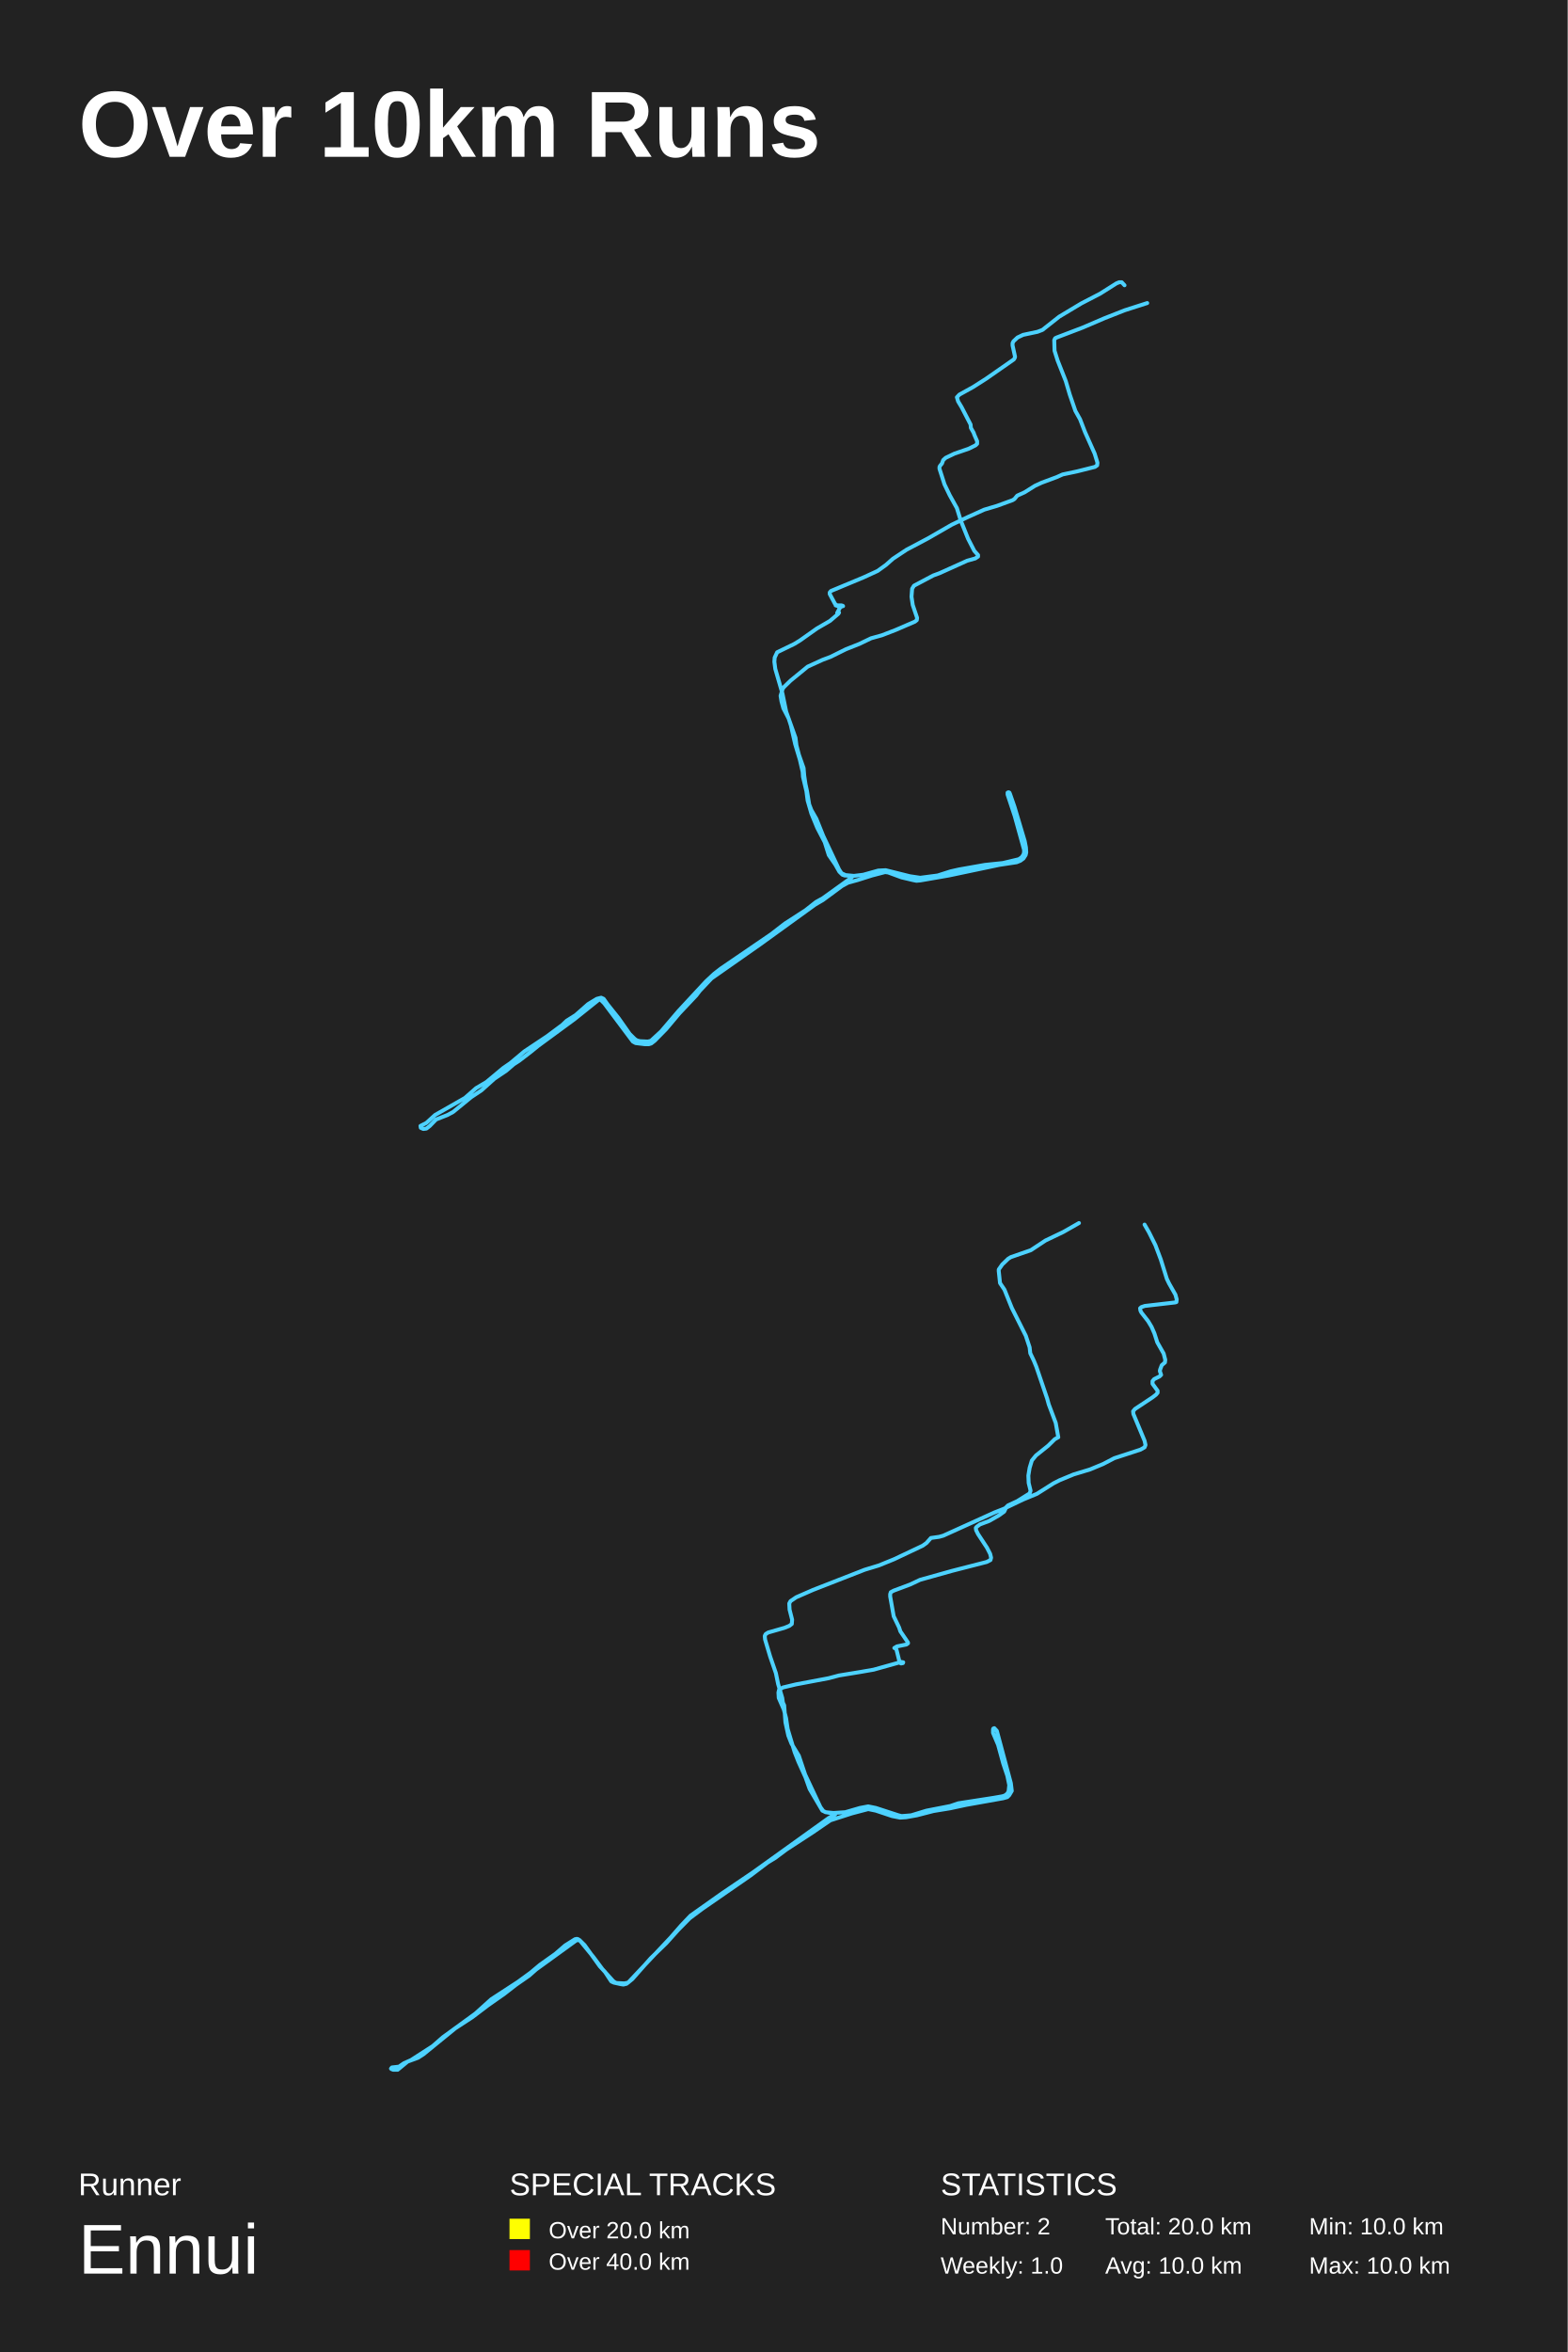
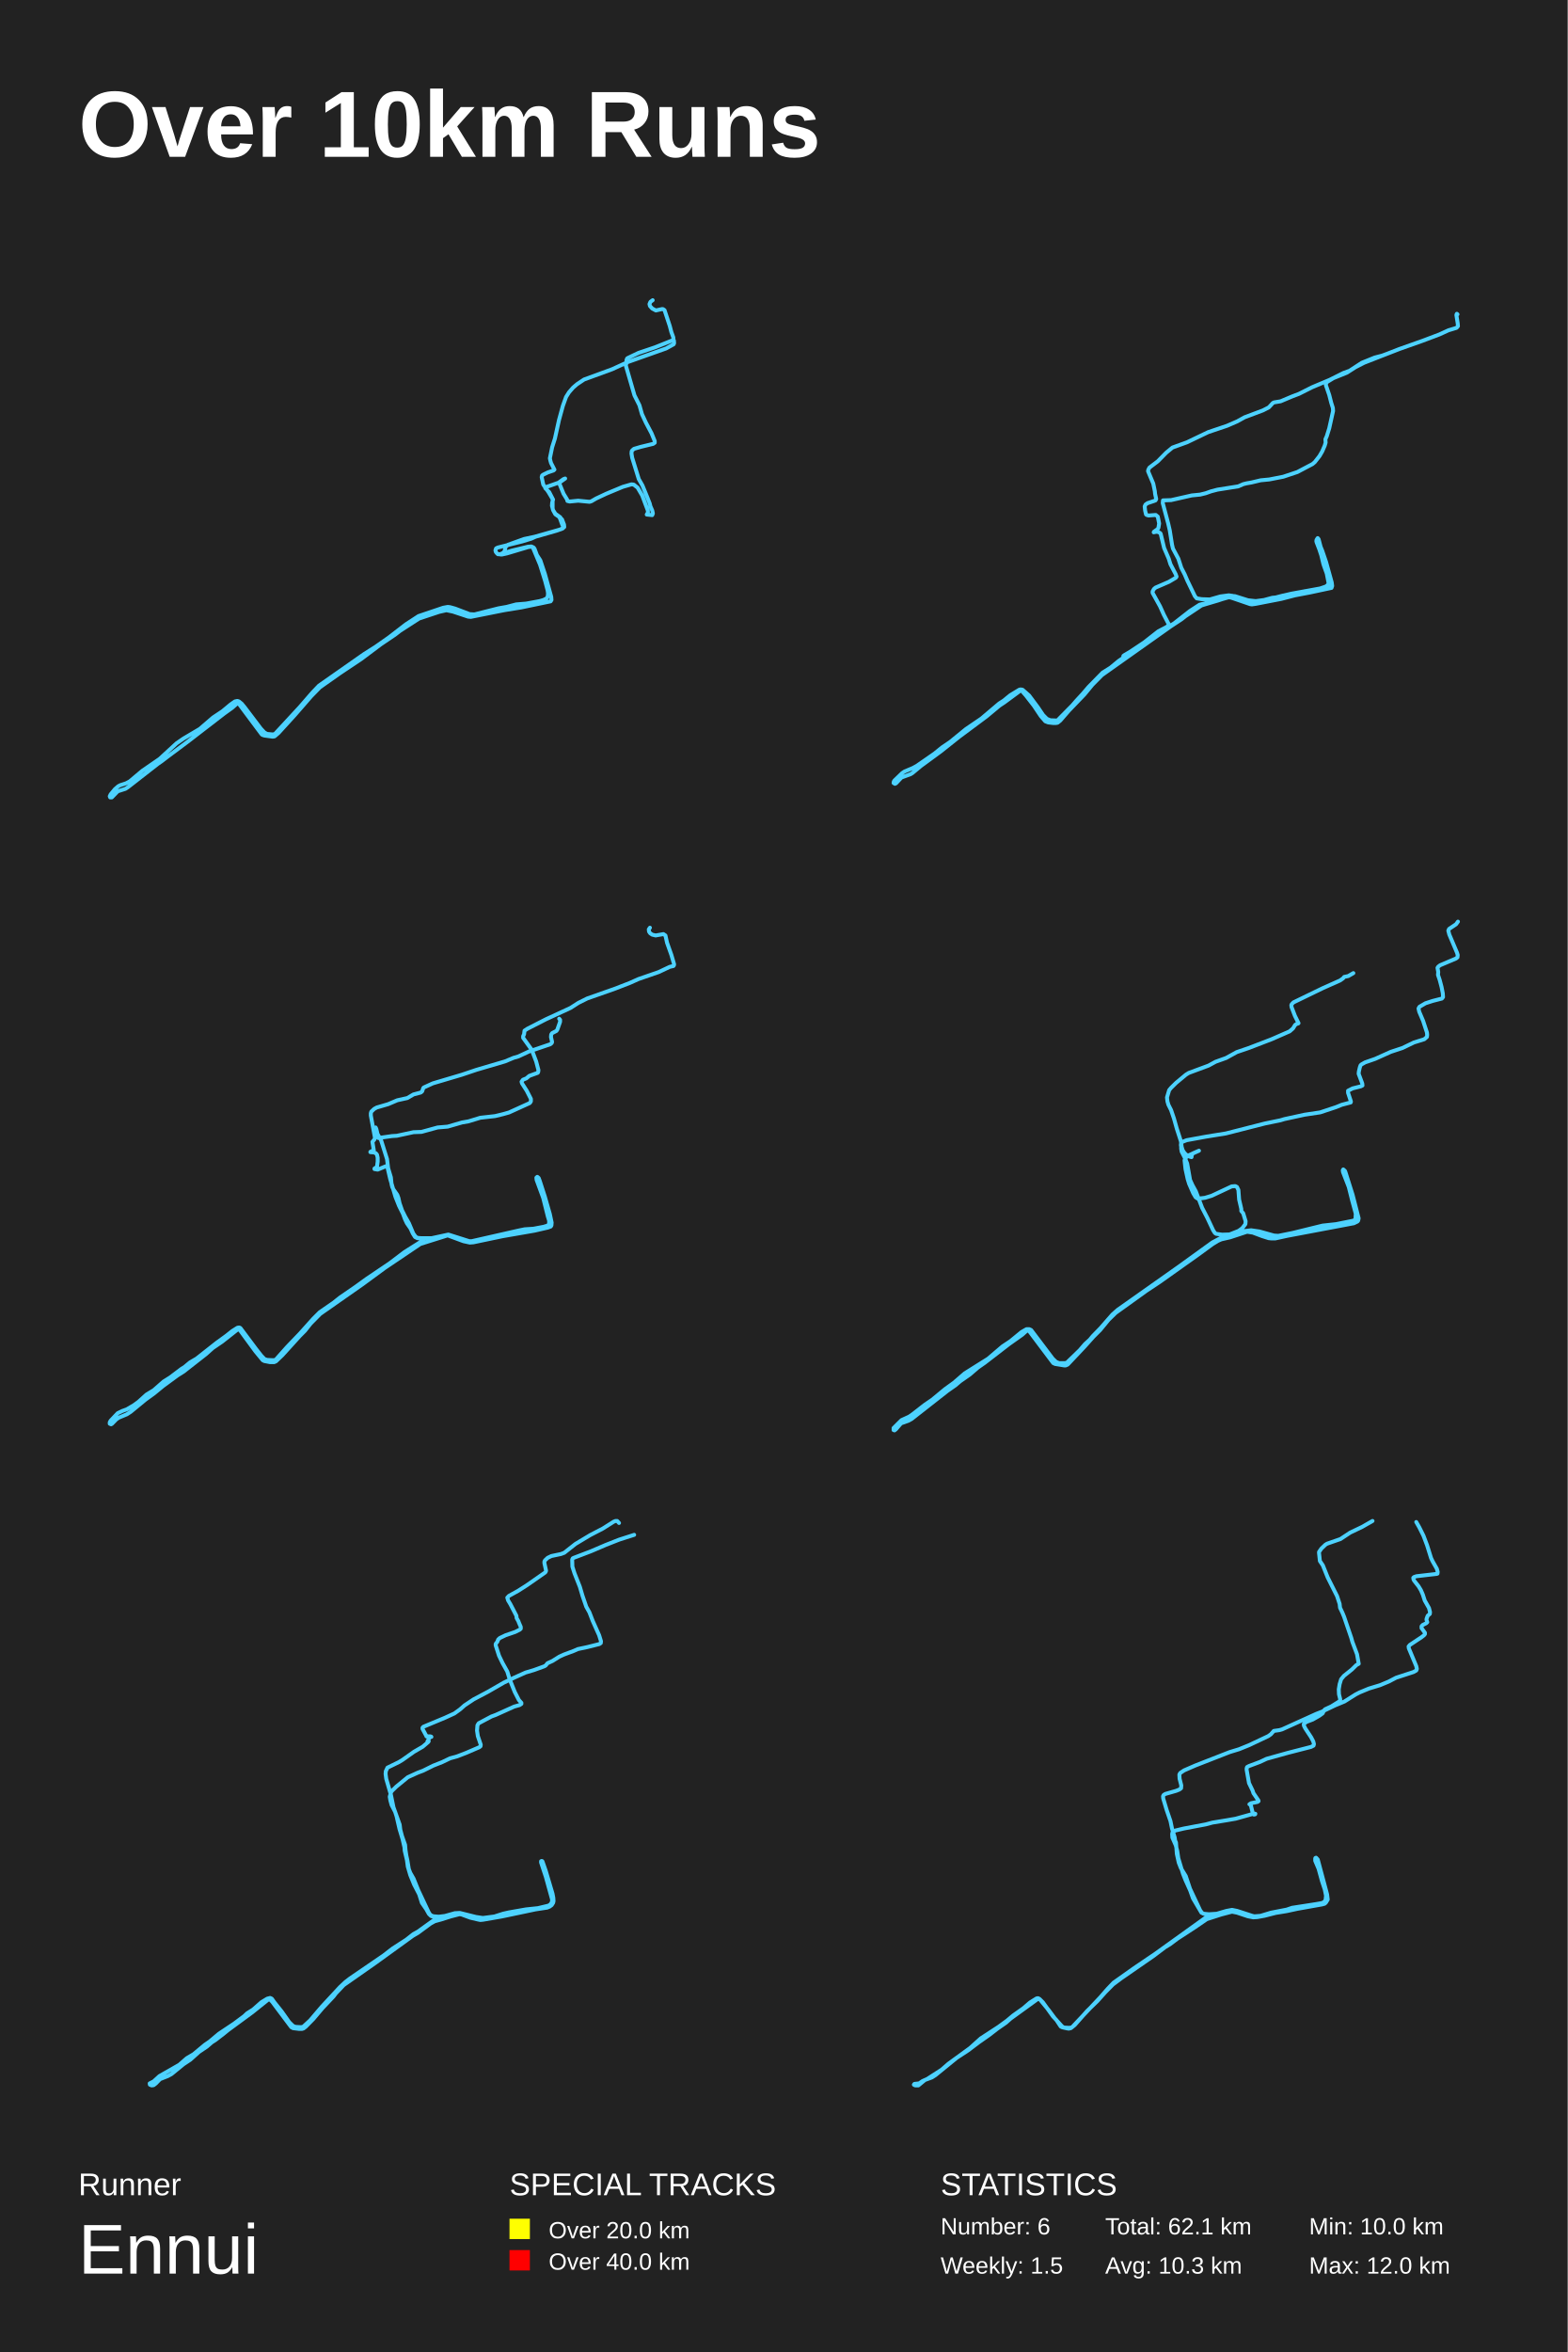
<svg xmlns="http://www.w3.org/2000/svg" baseProfile="full" height="300mm" version="1.1" viewBox="0,0,200,300" width="200mm">
  <defs />
  <rect fill="#222222" height="300" width="200" x="0" y="0" />
  <text fill="#FFFFFF" style="font-size:12px; font-family:Arial; font-weight:bold;" x="10" y="20">Over 10km Runs</text>
  <text fill="#FFFFFF" style="font-size:4px; font-family:Arial" x="10" y="280">Runner</text>
  <text fill="#FFFFFF" style="font-size:9px; font-family:Arial" x="10" y="290">Ennui</text>
  <text fill="#FFFFFF" style="font-size:4px; font-family:Arial" x="65" y="280">SPECIAL TRACKS</text>
  <rect fill="yellow" height="2.6" width="2.6" x="65" y="283" />
  <text fill="#FFFFFF" style="font-size:3px; font-family:Arial" x="70" y="285.5">Over 20.0 km</text>
  <rect fill="red" height="2.6" width="2.6" x="65" y="287" />
  <text fill="#FFFFFF" style="font-size:3px; font-family:Arial" x="70" y="289.5">Over 40.0 km</text>
  <text fill="#FFFFFF" style="font-size:4px; font-family:Arial" x="120" y="280">STATISTICS</text>
-   <text fill="#FFFFFF" style="font-size:3px; font-family:Arial" x="120" y="285">Number: 2</text>
-   <text fill="#FFFFFF" style="font-size:3px; font-family:Arial" x="120" y="290">Weekly: 1.0</text>
-   <text fill="#FFFFFF" style="font-size:3px; font-family:Arial" x="141" y="285">Total: 20.0 km</text>
-   <text fill="#FFFFFF" style="font-size:3px; font-family:Arial" x="141" y="290">Avg: 10.0 km</text>
+   <text fill="#FFFFFF" style="font-size:3px; font-family:Arial" x="120" y="285">Number: 6</text>
+   <text fill="#FFFFFF" style="font-size:3px; font-family:Arial" x="120" y="290">Weekly: 1.5</text>
+   <text fill="#FFFFFF" style="font-size:3px; font-family:Arial" x="141" y="285">Total: 62.1 km</text>
+   <text fill="#FFFFFF" style="font-size:3px; font-family:Arial" x="141" y="290">Avg: 10.3 km</text>
  <text fill="#FFFFFF" style="font-size:3px; font-family:Arial" x="167" y="285">Min: 10.0 km</text>
-   <text fill="#FFFFFF" style="font-size:3px; font-family:Arial" x="167" y="290">Max: 10.0 km</text>
-   <polyline fill="none" points="146.358,38.655 143.501,39.572 140.922,40.585 138.106,41.792 134.813,43.046 134.615,43.143 134.495,43.384 134.535,44.736 134.932,45.991 135.963,48.597 136.479,50.334 137.193,52.409 137.788,53.471 138.423,55.112 139.653,57.863 140.01,59.021 139.97,59.359 139.693,59.552 137.392,60.131 135.567,60.517 134.813,60.855 132.869,61.579 132.036,61.965 130.727,62.786 129.774,63.22 129.417,63.654 129.179,63.799 127.196,64.523 125.569,65.006 123.427,65.971 121.403,66.936 118.388,68.673 115.651,70.121 113.905,71.279 113.033,72.052 111.961,72.824 110.176,73.644 106.01,75.381 105.852,75.574 105.852,75.767 106.526,77.022 106.963,77.36 107.558,77.312 107.042,77.36 106.606,77.215 107.359,77.215 107.002,77.36 106.883,77.312 107.518,77.264 107.161,77.505 106.804,78.18 107.042,78.132 106.963,78.277 105.891,79.194 104.225,80.159 102.043,81.703 101.329,82.138 99.147,83.199 98.83,83.875 98.79,84.406 98.909,85.323 99.821,88.459 100.298,90.776 101.488,94.106 101.607,95.071 101.924,96.277 102.519,97.966 102.599,98.931 102.757,99.993 102.956,100.91 103.233,102.599 103.511,103.322 104.146,104.432 105.019,106.604 107.042,110.899 107.359,111.381 107.875,111.622 108.946,111.719 110.136,111.574 112.041,111.043 112.993,110.995 116.087,111.767 117.397,111.96 119.618,111.671 121.284,111.14 122.356,110.899 125.648,110.319 127.949,110.078 129.973,109.596 130.33,109.354 130.568,109.017 130.647,108.727 130.647,108.389 129.457,104.095 128.545,101.344 128.545,101.103 128.664,101.054 128.783,101.103 128.862,101.296 129.417,102.888 130.727,107.279 130.885,108.1 130.925,108.727 130.846,109.065 130.568,109.499 130.171,109.789 129.695,109.982 127.473,110.319 121.046,111.671 117.436,112.298 116.92,112.346 116.444,112.25 115.016,111.912 113.31,111.285 112.913,111.236 111.247,111.671 109.422,112.25 108.192,112.587 107.399,113.022 104.979,114.807 103.987,115.386 97.044,120.405 90.776,124.796 89.269,126.388 88.832,126.967 86.69,129.235 84.984,131.262 83.516,132.757 83.08,133.095 82.762,133.192 82.286,133.192 81.096,133.047 80.739,132.854 77.089,127.98 76.653,127.546 76.415,127.498 73.28,130.007 68.678,133.385 67.726,134.157 66.219,135.315 65.544,135.749 64.592,136.569 63.084,137.583 61.418,139.078 60.109,139.947 57.808,141.829 57.094,142.215 55.626,142.794 54.833,143.614 54.396,143.952 53.999,144.0 53.682,143.855 53.642,143.614 54.396,143.228 55.507,142.215 59.316,140.043 60.744,138.789 62.053,138.017 64.195,136.232 65.108,135.604 66.893,134.108 69.789,132.178 71.733,130.731 72.289,130.2 73.439,129.476 75.026,128.077 76.137,127.401 76.692,127.257 77.01,127.401 77.525,128.125 78.914,129.862 80.342,131.889 80.977,132.516 81.255,132.709 81.651,132.806 82.643,132.854 83.04,132.757 84.349,131.551 86.571,128.945 90.062,125.182 91.093,124.217 91.966,123.541 98.393,119.15 100.139,117.799 102.757,116.11 104.106,115.048 104.979,114.566 108.669,111.912 108.748,111.767 108.669,111.719 107.756,111.671 107.478,111.574 107.082,111.188 106.566,110.271 105.733,109.065 105.217,107.424 104.265,105.59 103.511,103.757 103.035,102.116 102.876,100.91 102.44,99.076 102.4,98.449 102.043,96.904 101.448,94.926 100.893,92.513 100.615,91.644 99.94,90.341 99.702,89.473 99.583,88.749 99.861,87.832 100.06,87.591 100.853,86.819 103.035,85.033 104.939,84.164 105.971,83.778 107.915,82.813 109.621,82.138 111.128,81.414 112.517,81.028 114.262,80.352 116.722,79.29 116.96,79.097 117,78.808 116.444,77.167 116.286,76.105 116.365,75.092 116.603,74.706 119.063,73.403 119.856,73.113 123.387,71.521 124.419,71.231 124.776,70.99 124.776,70.797 124.3,70.266 123.506,68.722 122.554,66.357 122.078,64.813 121.165,63.172 120.491,61.772 119.856,59.793 119.856,59.552 119.936,59.407 120.174,59.118 120.332,58.683 120.65,58.394 121.761,57.863 123.585,57.236 124.458,56.801 124.657,56.608 124.657,56.27 124.3,55.45 124.22,55.209 123.863,54.581 123.824,54.147 122.673,51.927 122.237,51.203 122.078,50.672 122.395,50.334 124.141,49.369 125.807,48.307 129.338,45.846 129.457,45.653 129.497,45.508 129.179,44.06 129.179,43.77 129.298,43.529 129.814,43.046 130.528,42.709 132.353,42.323 132.988,42.081 135.13,40.392 137.947,38.703 140.367,37.448 142.43,36.145 142.787,36.0 143.104,36.0 143.462,36.386" stroke="#4DD2FF" stroke-linecap="round" stroke-linejoin="round" stroke-width="0.5" />
-   <polyline fill="none" points="146.019,156.198 146.587,157.186 147.4,158.816 148.09,160.645 148.862,163.115 149.146,163.708 149.958,165.141 150.121,165.734 150.08,166.08 149.918,166.129 146.059,166.574 145.612,166.722 145.45,166.87 145.491,167.167 145.612,167.414 146.465,168.501 146.912,169.242 147.278,170.082 147.643,171.219 148.456,172.651 148.659,173.442 148.618,173.788 148.212,174.134 148.009,174.677 147.968,174.875 148.131,175.369 147.928,175.567 147.237,175.912 147.034,176.16 147.034,176.505 147.684,177.395 147.684,177.642 147.481,177.889 147.034,178.235 144.8,179.717 144.556,180.013 144.597,180.359 146.019,183.769 146.14,184.312 146.019,184.608 145.491,184.905 142.16,185.992 140.738,186.733 139.073,187.425 136.961,188.067 135.174,188.808 134.402,189.203 132.29,190.537 130.503,191.279 128.025,192.464 126.888,192.909 120.349,195.873 119.821,196.022 118.765,196.17 118.196,196.812 117.709,197.158 114.053,198.887 112.104,199.678 110.317,200.221 103.737,202.79 101.584,203.729 100.853,204.223 100.69,204.52 100.731,205.31 101.056,206.595 101.015,207.138 100.69,207.385 100.081,207.632 98.01,208.225 97.685,208.423 97.563,208.67 97.604,209.114 98.253,211.288 98.985,213.413 99.269,214.796 99.797,216.574 99.878,217.167 100.041,217.513 100.203,219.687 100.569,221.367 100.975,222.404 101.909,223.936 102.721,226.356 104.671,230.506 105.036,231 105.321,231.148 106.336,231.247 107.839,231.148 109.707,230.605 110.763,230.407 111.738,230.605 114.622,231.544 115.028,231.643 115.678,231.593 116.247,231.544 118.196,230.951 121.242,230.358 122.258,230.012 126.726,229.321 127.863,229.123 128.188,229.024 128.513,228.777 128.675,228.481 128.757,227.69 128.513,226.505 127.985,224.924 127.335,222.552 126.685,221.021 126.685,220.576 126.726,220.477 126.848,220.428 127.173,220.774 128.96,227.443 129.081,228.431 128.757,228.975 128.513,229.222 127.985,229.37 123.273,230.21 121.202,230.654 119.09,231 116.978,231.544 115.597,231.791 114.825,231.84 113.81,231.643 111.738,230.951 110.763,230.753 108.692,231.297 105.93,232.186 103.696,233.717 100.284,235.941 98.903,236.978 97.929,237.571 95.776,239.201 89.562,243.499 87.977,244.685 86.515,246.167 85.012,247.846 83.022,249.773 80.666,252.441 79.935,253.033 79.529,253.132 79.204,253.083 78.311,252.885 77.986,252.737 77.173,251.502 76.524,250.81 74.574,248.093 73.924,247.451 73.518,247.5 68.4,251.206 67.507,251.996 65.801,253.182 64.339,254.318 62.227,255.8 60.277,257.282 58.084,258.714 54.022,262.024 53.332,262.469 51.991,262.963 50.732,264.0 50.163,264.0 49.92,263.901 49.879,263.852 50.001,263.704 50.895,263.605 51.544,263.16 52.438,262.765 55.2,260.987 56.5,259.85 60.643,256.837 62.673,255.009 66.085,252.786 67.71,251.601 68.888,250.613 70.837,249.229 72.096,248.143 73.356,247.352 73.599,247.303 73.762,247.352 74.046,247.599 75.711,249.625 76.849,251.156 78.23,252.688 78.514,252.885 78.717,252.935 79.651,252.984 80.138,252.885 85.54,247.155 86.921,245.574 88.099,244.339 92.08,241.523 96.02,238.855 104.143,233.026 105.727,231.89 106.539,231.445 106.458,231.346 105.361,231.148 104.915,230.951 103.29,228.184 102.762,226.702 101.868,224.726 101.381,223.491 100.812,221.614 100.487,220.527 100.284,219.143 100.0,218.057 99.35,216.574 99.31,215.883 99.391,215.537 99.878,215.24 101.543,214.845 105.727,214.055 107.027,213.709 109.748,213.264 111.454,212.968 114.988,211.98 115.231,212.029 115.191,212.128 114.947,212.177 114.784,212.079 114.378,210.448 114.297,210.3 114.094,210.201 114.419,210.004 115.637,209.757 115.84,209.608 115.84,209.51 114.866,208.077 114.703,207.583 114.013,206.15 113.566,203.63 113.566,203.334 113.647,203.087 114.013,202.889 116.125,202.099 117.384,201.506 121.446,200.369 125.873,199.233 126.36,198.986 126.441,198.69 126.32,198.196 125.913,197.405 124.776,195.676 124.532,195.182 124.492,194.885 124.614,194.737 125.02,194.441 126.198,193.996 127.416,193.304 128.107,192.81 128.391,192.217 128.594,192.02 129.772,191.476 131.356,190.488 131.478,190.142 131.234,189.154 131.194,188.215 131.356,187.227 131.64,186.288 132.168,185.646 133.712,184.411 134.565,183.571 135.012,183.324 134.687,181.496 133.793,179.124 133.59,178.383 132.209,174.331 131.884,173.541 131.437,172.602 131.356,171.861 130.869,170.379 129.081,166.821 128.147,164.499 127.579,163.659 127.416,162.127 127.416,161.929 127.863,161.287 128.635,160.546 128.96,160.348 131.518,159.459 133.387,158.224 135.661,157.136 137.652,156.0" stroke="#4DD2FF" stroke-linecap="round" stroke-linejoin="round" stroke-width="0.5" />
+   <text fill="#FFFFFF" style="font-size:3px; font-family:Arial" x="167" y="290">Max: 12.0 km</text>
+   <polyline fill="none" points="83.267,38.29 82.976,38.503 82.859,38.786 82.918,39.033 83.208,39.352 83.674,39.599 84.459,39.422 84.575,39.422 84.779,39.564 85.447,41.58 85.651,42.358 85.884,42.995 85.913,43.137 85.884,43.349 85.767,43.42 83.557,44.304 81.464,45.011 80.126,45.648 80.01,45.719 79.922,45.931 79.922,46.32 79.835,46.603 80.94,50.423 81.58,51.697 81.9,52.829 82.394,53.89 83.121,55.27 83.528,56.26 83.528,56.472 83.325,56.614 81.725,57.003 80.882,57.25 80.679,57.427 80.591,57.533 80.562,57.852 80.649,58.382 81.493,61.106 81.958,61.919 82.569,63.405 82.889,64.219 82.976,64.572 83.208,65.103 83.296,65.492 83.208,65.704 82.511,65.633 82.656,65.386 82.656,65.138 81.929,63.193 81.347,62.202 80.853,61.813 80.562,61.778 79.457,62.096 77.334,62.981 76.055,63.582 75.444,63.936 75.212,64.006 73.758,63.865 72.682,63.971 72.391,63.9 72.333,63.688 71.897,62.981 71.344,61.636 71.402,61.53 72.1,61.035 71.897,61.106 71.257,61.566 69.658,62.132 69.57,62.273 70.065,62.768 70.559,63.723 70.443,64.112 70.414,64.502 70.559,65.067 70.85,65.527 71.489,65.987 71.868,67.154 71.838,67.367 71.722,67.437 71.024,67.685 68.32,68.463 67.767,68.711 66.604,69.064 63.493,69.843 63.289,69.949 63.202,70.196 63.26,70.408 63.405,70.585 63.522,70.691 63.754,70.691 65.296,70.232 67.36,69.736 67.796,69.701 68.087,69.843 68.204,70.019 68.494,70.798 68.931,71.47 69.512,73.203 70.326,76.138 70.355,76.528 70.239,76.704 66.488,77.482 64.307,77.836 60.061,78.685 59.712,78.65 57.793,78.013 56.95,77.836 56.019,78.048 53.46,78.897 51.047,80.454 50.407,80.949 48.575,82.187 46.074,84.061 43.37,85.865 40.811,87.669 39.706,88.801 37.583,91.241 35.519,93.504 35.024,93.929 34.792,93.964 33.745,93.823 33.512,93.752 33.396,93.681 30.546,89.862 30.372,89.72 30.255,89.72 29.616,90.286 28.627,90.993 23.945,94.601 21.386,96.511 20.601,97.112 20.136,97.43 16.326,100.401 16.006,100.613 15.018,100.932 14.262,101.71 14.058,101.71 14.029,101.639 14.0,101.568 14.116,101.321 14.669,100.649 15.076,100.295 15.338,100.154 16.094,99.906 16.559,99.658 18.158,98.314 20.368,96.794 22.52,94.813 23.393,94.212 25.486,92.974 27.173,91.524 28.394,90.71 29.412,89.862 29.964,89.473 30.284,89.402 30.488,89.473 30.837,89.755 31.215,90.215 33.279,92.939 33.745,93.434 34.065,93.611 34.821,93.681 35.082,93.611 38.223,90.215 39.851,88.341 40.695,87.457 46.452,83.425 47.906,82.505 49.622,81.302 51.774,79.64 53.402,78.579 56.543,77.518 57.124,77.412 57.415,77.447 58.055,77.624 59.916,78.331 60.527,78.367 63.609,77.589 64.627,77.412 65.848,77.093 67.128,76.987 68.843,76.669 69.338,76.528 69.687,76.351 69.803,76.245 69.89,76.032 69.919,75.679 69.861,75.29 69.541,74.087 68.901,72.036 67.971,69.807 67.796,69.736 67.418,69.772 64.685,70.585 64.045,70.727 63.842,70.727 64.278,70.444 64.365,70.302 64.511,69.736 64.801,69.489 66.866,68.746 68.204,68.463 71.199,67.614 71.548,67.508 71.984,67.225 71.955,66.907 71.693,66.235 71.809,66.73 71.838,67.013 71.751,66.978 71.431,66.093 71.315,65.916 70.85,65.598 70.559,65.067 70.501,64.855 70.501,63.653 69.977,62.768 69.309,61.813 69.105,60.858 69.163,60.646 69.309,60.54 69.89,60.257 70.617,60.009 70.733,59.903 70.297,59.054 70.21,58.736 70.152,58.453 70.443,57.038 70.792,55.942 71.315,53.572 71.809,51.768 72.216,50.636 72.595,50.034 73.118,49.433 73.612,49.009 74.514,48.407 78.09,47.098 80.097,46.179 84.982,44.445 85.942,43.915 86.0,43.773 85.971,43.42" stroke="#4DD2FF" stroke-linecap="round" stroke-linejoin="round" stroke-width="0.5" />
+   <polyline fill="none" points="185.942,40.094 185.856,40.024 185.798,40.164 185.971,41.252 186.0,41.603 185.827,41.814 184.788,42.13 183.634,42.657 181.498,43.464 178.526,44.517 174.024,46.272 172.927,46.834 171.831,47.536 170.099,48.238 169.291,48.73 169.176,48.905 169.147,49.116 169.58,50.379 169.84,51.397 170.042,52.029 170.071,52.415 169.58,54.627 169.263,55.645 169.089,56.031 169.118,56.452 169.003,56.838 168.685,57.576 168.339,58.172 167.733,58.945 167.444,59.19 165.511,60.208 163.722,60.805 161.933,61.156 160.836,61.261 159.653,61.542 159.047,61.647 158.614,61.753 157.979,62.034 155.324,62.455 154.516,62.665 153.824,62.911 153.102,63.087 152.034,63.192 149.408,63.789 148.37,63.824 148.341,64.175 149.033,66.772 149.235,67.65 149.524,69.475 149.639,69.966 150.332,71.265 150.707,72.424 151.14,73.266 151.486,74.073 152.438,76.039 152.669,76.32 153.304,76.425 154.343,76.46 155.699,76.074 156.767,75.934 157.258,76.004 159.768,76.741 160.028,76.741 161.356,76.565 163.664,75.969 165.28,75.723 166.463,75.407 167.848,75.232 169.349,74.881 169.436,74.81 169.493,74.705 169.522,74.494 169.263,73.161 168.887,72.108 168.628,70.879 167.964,69.159 167.935,69.019 167.964,68.843 168.137,68.913 168.195,69.054 168.685,70.247 169.176,71.686 169.897,74.284 169.955,74.74 169.869,74.986 167.069,75.583 165.222,75.934 163.462,76.39 160.201,77.022 159.711,77.092 159.48,77.057 157.027,76.214 156.767,76.179 154.92,76.706 153.275,77.232 151.226,78.601 150.736,78.987 149.351,79.9 140.578,86.112 139.366,87.341 138.356,88.569 136.365,90.64 135.268,91.904 134.922,92.185 134.72,92.22 134.345,92.22 133.739,92.149 133.364,92.009 132.786,91.342 131.892,90.008 130.882,88.71 130.391,88.148 130.305,88.078 130.189,88.078 128.14,89.587 127.505,90.008 125.861,91.377 122.369,93.975 120.031,95.835 117.492,97.695 116.395,98.607 116.164,98.748 115.01,99.169 114.317,99.906 114.173,99.976 114.0,99.871 114.029,99.695 114.115,99.555 115.097,98.607 115.414,98.397 116.424,97.976 116.943,97.695 119.223,96.116 120.176,95.343 121.214,94.641 123.234,92.992 125.197,91.658 127.477,89.728 128.025,89.377 128.891,88.675 130.045,87.973 130.189,87.938 130.449,87.973 131.286,88.71 132.411,90.219 133.075,91.202 133.566,91.693 133.998,91.869 134.893,91.904 136.798,89.973 137.346,89.342 138.125,88.499 138.875,87.622 140.665,85.797 141.675,85.165 142.742,84.287 146.205,81.936 147.302,81.269 148.485,80.286 149.784,79.514 151.804,77.934 153.044,77.127 153.766,76.951 155.642,76.249 156.796,76.004 157.546,76.039 159.22,76.565 160.201,76.671 161.269,76.53 162.308,76.249 163.029,76.179 163.549,76.004 164.761,75.723 168.426,75.056 169.147,74.81 169.407,74.6 169.493,74.389 169.522,74.038 169.436,73.652 168.83,71.932 168.57,70.844 168.108,69.44 167.993,68.878 168.051,68.703 168.108,68.633 168.224,68.773 168.657,70.423 169.291,72.248 169.638,73.512 169.782,74.284 169.782,74.565 169.667,74.81 169.349,74.986 167.56,75.442 159.768,77.022 159.364,76.987 157.46,76.355 156.998,76.214 156.652,76.179 155.382,76.6 153.246,77.232 152.929,77.408 149.841,79.549 149.206,79.935 147.792,80.953 143.637,83.796 143.464,83.901 143.291,83.831 143.319,83.656 143.464,83.55 144.185,83.129 145.974,81.936 147.764,80.532 148.774,80.005 149.062,79.795 149.091,79.584 149.033,79.479 148.485,78.426 147.994,77.338 147.1,75.723 147.042,75.618 147.042,75.442 147.215,75.126 147.417,74.951 149.12,74.214 150.014,73.687 150.101,73.547 149.986,73.231 149.322,71.967 149.091,71.23 148.514,69.896 148.081,68.106 148.023,68.001 147.764,67.86 147.533,67.825 147.186,67.895 147.215,67.825 147.706,67.474 147.792,67.299 147.879,66.772 147.706,65.895 147.446,65.684 146.523,65.754 146.292,65.684 146.205,65.614 146.09,65.122 146.032,64.596 146.147,64.35 146.407,64.175 147.244,63.894 147.417,63.824 147.504,63.648 147.36,62.981 147.331,62.665 147.129,61.682 146.465,60.103 146.494,59.927 146.638,59.647 147.706,58.839 148.774,57.751 149.582,57.084 151.428,56.417 154.141,55.118 156.536,54.311 157.835,53.749 158.787,53.223 161.125,52.345 161.875,51.959 162.394,51.397 162.539,51.327 163.376,51.187 164.876,50.555 165.713,50.239 167.387,49.397 169.638,48.449 171.398,47.571 172.177,47.29 173.735,46.272 175.38,45.605 176.333,45.36 176.996,45.114" stroke="#4DD2FF" stroke-linecap="round" stroke-linejoin="round" stroke-width="0.5" />
+   <polyline fill="none" points="82.916,118.331 82.771,118.543 82.8,118.826 82.945,119.038 83.207,119.215 83.644,119.321 84.633,119.145 84.895,119.321 85.098,120.242 85.651,121.799 85.942,122.79 86.0,123.002 85.971,123.143 85.913,123.214 85.447,123.32 84.022,123.993 81.462,124.877 80.356,125.373 78.436,126.116 74.916,127.355 73.782,127.921 72.793,128.558 69.651,130.009 67.295,131.212 66.916,131.46 66.858,131.92 66.742,132.167 66.742,132.38 67.76,133.795 67.905,134.078 68.4,135.387 68.691,136.484 68.662,136.732 68.604,136.838 67.527,137.228 67.149,137.546 66.713,137.723 66.538,137.971 66.596,138.183 67.207,139.138 67.731,140.165 67.731,140.483 67.585,140.695 64.938,141.898 64.182,142.111 63.164,142.359 61.273,142.571 59.76,143.031 58.945,143.172 57.113,143.703 55.833,143.809 53.767,144.375 52.749,144.411 50.625,144.871 50.015,144.906 48.269,145.154 48.182,145.012 48.124,144.482 48.007,143.986 47.92,143.809 47.949,144.092 48.153,144.623 48.618,145.437 49.375,147.843 49.52,149.011 49.869,150.179 49.956,151.063 50.044,151.417 50.189,151.7 50.684,152.408 50.829,152.797 50.975,153.469 51.295,154.389 51.702,155.203 52.167,156.017 52.72,157.326 52.924,157.609 53.069,157.786 53.302,157.892 53.709,157.928 55.076,157.928 57.2,157.468 59.876,158.317 60.167,158.317 66.247,156.937 66.945,156.796 68.051,156.725 69.36,156.477 69.825,156.336 69.942,156.265 70.058,156.088 70.058,155.699 69.884,155.132 69.302,152.797 68.458,150.497 68.429,150.214 68.545,150.108 68.72,150.249 68.865,150.639 69.505,152.62 70.145,154.849 70.378,155.946 70.349,156.3 70.262,156.442 69.884,156.583 68.196,156.972 64.124,157.68 60.4,158.459 59.935,158.494 59.12,158.317 57.113,157.574 53.622,158.671 49.055,161.749 46.262,163.801 40.851,167.587 39.629,168.826 38.902,169.746 38.233,170.418 36.022,172.859 35.207,173.638 34.975,173.744 34.451,173.744 33.724,173.602 33.52,173.496 32.589,172.364 30.669,169.746 30.495,169.569 30.32,169.569 28.342,171.126 27.149,171.939 26.276,172.718 23.425,174.947 22.64,175.442 20.807,176.787 19.644,177.742 18.567,178.52 16.676,180.077 16.182,180.396 15.164,180.82 14.844,181.033 14.291,181.599 14.175,181.669 14.0,181.599 14.0,181.422 14.116,181.209 15.018,180.254 15.6,179.971 16.182,179.759 17.084,179.228 17.665,178.804 18.684,177.884 19.615,177.317 20.865,176.221 21.709,175.69 23.164,174.593 23.513,174.381 24.24,173.779 25.084,173.284 27.644,171.267 28.865,170.383 29.622,169.781 30.291,169.357 30.524,169.321 30.669,169.392 32.676,172.081 33.345,172.93 33.753,173.355 34.102,173.461 34.829,173.496 35.149,173.461 36.633,171.798 38.262,170.1 39.978,168.189 40.793,167.375 42.538,166.172 43.382,165.5 45.389,164.12 46.756,163.129 49.695,161.148 51.615,159.697 53.971,158.211 54.058,158.105 54.0,157.999 53.244,157.928 52.953,157.786 52.662,157.326 52.371,156.689 51.905,156.017 51.673,155.522 51.411,154.814 50.916,153.823 50.451,152.656 49.782,150.391 49.404,148.763 49.2,148.763 48.182,149.188 47.775,149.117 47.775,149.046 48.095,148.834 48.182,148.162 48.182,147.666 48.095,147.277 47.949,147.1 47.716,146.994 47.251,146.959 47.251,146.923 47.367,146.852 47.687,146.711 47.513,145.649 47.775,145.331 47.833,145.119 47.309,142.288 47.309,142.005 47.367,141.792 47.745,141.438 48.065,141.262 49.52,140.837 50.684,140.342 51.964,140.058 52.749,139.598 53.68,139.351 53.855,139.209 54.0,138.785 54.058,138.714 55.222,138.183 58.916,137.086 60.807,136.449 64.415,135.387 65.52,134.927 66.131,134.75 67.498,134.114 70.204,133.193 70.378,133.052 70.436,132.91 70.291,132.273 70.32,131.955 70.436,131.778 70.989,131.495 71.105,131.318 71.455,130.327 71.455,130.079 71.338,129.938" stroke="#4DD2FF" stroke-linecap="round" stroke-linejoin="round" stroke-width="0.5" />
+   <polyline fill="none" points="186.0,117.555 185.755,117.891 184.865,118.488 184.773,118.712 184.896,119.197 185.877,121.511 185.969,121.809 185.939,122.108 185.755,122.257 183.73,123.115 183.484,123.302 183.392,123.451 183.484,123.974 183.454,124.347 183.669,124.981 183.914,125.914 184.067,126.698 184.098,127.183 183.945,127.37 182.779,127.668 181.859,127.967 181.092,128.415 180.969,128.638 181.061,129.049 181.552,130.206 182.043,131.698 182.073,131.997 182.043,132.258 181.705,132.557 180.386,132.967 178.914,133.676 177.441,134.161 175.447,135.057 174.159,135.505 173.698,135.766 173.576,135.878 173.484,136.139 173.361,136.661 173.33,136.96 173.79,138.191 173.821,138.453 173.606,138.565 172.563,138.826 171.98,139.124 171.98,139.386 172.349,140.505 172.318,140.617 171.183,140.915 170.447,141.214 168.422,141.886 166.428,142.184 163.851,142.744 163.36,142.893 161.366,143.304 156.396,144.572 153.85,144.983 151.396,145.431 150.813,145.655 150.66,145.916 150.66,146.102 150.813,146.923 150.813,146.625 150.69,145.99 150.69,146.513 150.752,146.886 151.15,147.67 151.457,148.416 151.825,150.505 152.132,151.177 152.562,151.961 153.359,154.05 154.034,155.356 154.77,156.923 154.985,157.259 155.138,157.371 155.905,157.483 157.102,157.446 158.636,157.035 159.617,156.923 160.66,157.073 162.532,157.595 163.084,157.632 164.925,157.259 168.729,156.326 170.447,156.14 172.686,155.692 172.901,155.543 172.931,155.431 172.962,154.797 172.502,153.117 172.072,151.401 171.336,149.498 171.305,149.274 171.367,149.162 171.582,149.349 171.643,149.498 172.563,152.408 173.33,155.394 173.269,155.692 173.177,155.804 172.717,156.028 164.219,157.632 162.685,157.968 162.225,157.968 161.857,157.931 161.029,157.67 159.832,157.222 159.096,157.11 156.948,157.819 155.813,158.08 155.384,158.267 154.709,158.677 152.868,160.02 147.929,163.528 146.242,164.647 142.346,167.446 141.426,168.341 140.352,169.647 139.493,170.505 138.358,171.774 136.21,174.05 135.965,174.162 135.75,174.162 134.615,173.975 134.37,173.863 131.425,169.946 131.179,169.684 130.995,169.722 130.412,170.244 128.725,171.438 125.627,173.826 124.768,174.423 123.725,175.319 122.498,176.177 121.884,176.699 120.872,177.408 116.301,180.99 115.902,181.214 114.951,181.549 114.307,182.296 114.123,182.445 114.0,182.408 114.0,182.146 115.012,181.139 115.994,180.691 116.424,180.393 117.957,179.199 118.939,178.527 120.565,177.184 121.7,176.363 123.081,175.169 126.056,173.304 127.897,171.737 128.909,171.065 130.32,169.908 130.965,169.535 131.302,169.535 131.548,169.647 134.308,173.304 134.738,173.714 135.106,173.863 135.842,173.863 136.088,173.826 137.744,172.222 138.419,171.438 139.033,170.878 139.401,170.431 140.383,169.423 141.916,167.67 142.591,167.073 150.414,161.55 154.648,158.491 155.752,157.894 158.022,156.998 158.482,156.662 158.881,156.14 158.912,155.767 158.605,154.759 158.36,154.461 158.36,154.2 158.084,153.006 157.991,151.774 157.807,151.401 157.593,151.289 157.133,151.326 154.586,152.52 153.727,152.782 152.807,152.894 152.531,152.707 152.224,152.185 151.703,150.991 151.519,150.394 151.242,149.125 151.12,148.005 151.212,147.744 151.549,147.408 152.96,146.774 152.193,147.11 152.04,147.334 152.009,147.595 151.733,147.52 151.304,147.259 151.089,147.035 150.874,146.699 150.752,146.289 150.66,145.58 150.138,143.975 149.77,142.669 149.402,141.587 149.064,140.915 148.942,140.505 148.88,139.983 149.156,139.05 149.402,138.751 150.046,138.117 151.304,137.072 151.672,136.848 154.187,135.915 155.077,135.43 156.427,134.945 157.777,134.199 159.311,133.676 162.225,132.557 164.526,131.549 164.955,131.176 165.231,130.728 165.477,130.579 165.63,130.542 165.661,130.504 165.201,129.571 164.771,128.452 164.741,128.191 164.802,128.079 165.017,127.855 168.79,126.026 170.968,125.056 171.336,124.795 171.49,124.608 172.011,124.496 172.655,124.123" stroke="#4DD2FF" stroke-linecap="round" stroke-linejoin="round" stroke-width="0.5" />
+   <polyline fill="none" points="80.905,195.77 79.001,196.381 77.282,197.057 75.404,197.861 73.209,198.698 73.076,198.762 72.997,198.923 73.023,199.824 73.288,200.66 73.976,202.398 74.319,203.556 74.795,204.94 75.192,205.647 75.615,206.741 76.435,208.575 76.673,209.347 76.647,209.573 76.462,209.701 74.928,210.087 73.711,210.345 73.209,210.57 71.913,211.053 71.357,211.31 70.484,211.857 69.85,212.147 69.612,212.436 69.453,212.533 68.13,213.015 67.046,213.337 65.618,213.981 64.269,214.624 62.259,215.782 60.434,216.747 59.27,217.52 58.688,218.034 57.974,218.549 56.784,219.096 54.007,220.254 53.901,220.383 53.901,220.512 54.351,221.348 54.642,221.573 55.038,221.541 54.695,221.573 54.404,221.477 54.906,221.477 54.668,221.573 54.589,221.541 55.012,221.509 54.774,221.67 54.536,222.12 54.695,222.088 54.642,222.185 53.928,222.796 52.817,223.439 51.362,224.469 50.886,224.758 49.431,225.466 49.22,225.917 49.193,226.271 49.273,226.882 49.881,228.973 50.198,230.517 50.992,232.737 51.071,233.38 51.283,234.185 51.679,235.311 51.732,235.954 51.838,236.662 51.97,237.273 52.156,238.399 52.341,238.882 52.764,239.622 53.346,241.069 54.695,243.932 54.906,244.254 55.25,244.415 55.964,244.479 56.758,244.383 58.027,244.029 58.662,243.997 60.725,244.511 61.598,244.64 63.079,244.447 64.19,244.093 64.904,243.932 67.099,243.546 68.633,243.385 69.982,243.064 70.22,242.903 70.379,242.678 70.431,242.485 70.431,242.26 69.638,239.396 69.03,237.563 69.03,237.402 69.109,237.37 69.188,237.402 69.241,237.53 69.612,238.592 70.484,241.52 70.59,242.067 70.617,242.485 70.564,242.71 70.379,242.999 70.114,243.192 69.797,243.321 68.316,243.546 64.031,244.447 61.624,244.865 61.28,244.897 60.963,244.833 60.011,244.608 58.873,244.19 58.609,244.158 57.498,244.447 56.282,244.833 55.462,245.058 54.933,245.348 53.319,246.538 52.658,246.924 48.03,250.27 43.851,253.197 42.846,254.259 42.555,254.645 41.127,256.157 39.989,257.508 39.011,258.505 38.72,258.73 38.508,258.794 38.191,258.794 37.397,258.698 37.159,258.569 34.726,255.32 34.435,255.031 34.276,254.999 32.187,256.671 29.119,258.923 28.484,259.438 27.479,260.21 27.029,260.499 26.395,261.046 25.39,261.722 24.279,262.719 23.406,263.298 21.872,264.552 21.396,264.81 20.417,265.196 19.888,265.743 19.597,265.968 19.333,266.0 19.121,265.903 19.095,265.743 19.597,265.485 20.338,264.81 22.877,263.362 23.829,262.526 24.702,262.011 26.13,260.821 26.739,260.403 27.929,259.406 29.859,258.119 31.155,257.154 31.526,256.8 32.293,256.317 33.351,255.385 34.091,254.934 34.461,254.838 34.673,254.934 35.017,255.417 35.943,256.575 36.895,257.926 37.318,258.344 37.503,258.473 37.768,258.537 38.429,258.569 38.693,258.505 39.566,257.701 41.047,255.964 43.375,253.454 44.062,252.811 44.644,252.361 48.929,249.433 50.093,248.533 51.838,247.407 52.737,246.699 53.319,246.377 55.779,244.608 55.832,244.511 55.779,244.479 55.171,244.447 54.986,244.383 54.721,244.125 54.377,243.514 53.822,242.71 53.478,241.616 52.843,240.394 52.341,239.171 52.023,238.077 51.918,237.273 51.627,236.051 51.6,235.632 51.362,234.603 50.965,233.284 50.595,231.675 50.41,231.096 49.96,230.228 49.802,229.649 49.722,229.166 49.907,228.555 50.04,228.394 50.569,227.879 52.023,226.689 53.293,226.11 53.981,225.852 55.276,225.209 56.414,224.758 57.419,224.276 58.345,224.018 59.508,223.568 61.148,222.86 61.307,222.732 61.333,222.539 60.963,221.445 60.857,220.737 60.91,220.061 61.069,219.804 62.709,218.935 63.237,218.742 65.591,217.68 66.279,217.487 66.517,217.327 66.517,217.198 66.2,216.844 65.671,215.814 65.036,214.238 64.719,213.208 64.11,212.114 63.661,211.181 63.237,209.862 63.237,209.701 63.29,209.605 63.449,209.412 63.555,209.122 63.766,208.929 64.507,208.575 65.724,208.157 66.306,207.867 66.438,207.739 66.438,207.514 66.2,206.967 66.147,206.806 65.909,206.387 65.882,206.098 65.115,204.618 64.824,204.135 64.719,203.781 64.93,203.556 66.094,202.913 67.205,202.205 69.559,200.564 69.638,200.435 69.664,200.339 69.453,199.373 69.453,199.18 69.532,199.019 69.876,198.698 70.352,198.472 71.569,198.215 71.992,198.054 73.42,196.928 75.298,195.802 76.911,194.965 78.287,194.097 78.525,194.0 78.736,194.0 78.974,194.257" stroke="#4DD2FF" stroke-linecap="round" stroke-linejoin="round" stroke-width="0.5" />
+   <polyline fill="none" points="180.679,194.132 181.058,194.791 181.6,195.878 182.06,197.096 182.575,198.743 182.764,199.139 183.306,200.094 183.414,200.489 183.387,200.72 183.279,200.753 180.706,201.049 180.408,201.148 180.3,201.247 180.327,201.445 180.408,201.609 180.977,202.334 181.275,202.828 181.518,203.388 181.762,204.146 182.304,205.101 182.439,205.628 182.412,205.859 182.141,206.089 182.006,206.451 181.979,206.583 182.087,206.913 181.952,207.044 181.491,207.275 181.356,207.44 181.356,207.67 181.789,208.263 181.789,208.428 181.654,208.593 181.356,208.823 179.867,209.811 179.704,210.009 179.731,210.24 180.679,212.512 180.76,212.875 180.679,213.072 180.327,213.27 178.107,213.995 177.159,214.489 176.049,214.95 174.641,215.378 173.449,215.872 172.935,216.136 171.527,217.025 170.335,217.519 168.684,218.31 167.925,218.606 163.566,220.582 163.214,220.681 162.51,220.78 162.131,221.208 161.806,221.439 159.369,222.591 158.069,223.118 156.878,223.481 152.491,225.194 151.056,225.819 150.569,226.149 150.46,226.346 150.487,226.873 150.704,227.73 150.677,228.092 150.46,228.257 150.054,228.421 148.673,228.817 148.457,228.948 148.375,229.113 148.402,229.41 148.836,230.859 149.323,232.275 149.513,233.197 149.865,234.383 149.919,234.778 150.027,235.009 150.135,236.458 150.379,237.578 150.65,238.269 151.273,239.29 151.814,240.904 153.114,243.671 153.358,244 153.547,244.099 154.224,244.165 155.226,244.099 156.472,243.737 157.176,243.605 157.825,243.737 159.748,244.362 160.019,244.428 160.452,244.395 160.831,244.362 162.131,243.967 164.162,243.572 164.839,243.341 167.817,242.88 168.575,242.749 168.792,242.683 169.009,242.518 169.117,242.32 169.171,241.794 169.009,241.003 168.657,239.949 168.223,238.368 167.79,237.347 167.79,237.051 167.817,236.985 167.898,236.952 168.115,237.183 169.306,241.629 169.388,242.288 169.171,242.65 169.009,242.815 168.657,242.913 165.516,243.473 164.135,243.77 162.727,244 161.318,244.362 160.398,244.527 159.883,244.56 159.206,244.428 157.825,243.967 157.176,243.836 155.795,244.198 153.953,244.791 152.464,245.812 150.19,247.294 149.269,247.985 148.619,248.381 147.184,249.467 143.041,252.333 141.985,253.123 141.01,254.111 140.008,255.231 138.682,256.515 137.111,258.294 136.624,258.689 136.353,258.755 136.136,258.722 135.54,258.59 135.324,258.491 134.782,257.668 134.349,257.207 133.049,255.396 132.616,254.967 132.345,255 128.934,257.47 128.338,257.997 127.201,258.788 126.226,259.545 124.818,260.533 123.518,261.521 122.056,262.476 119.348,264.683 118.888,264.979 117.994,265.308 117.155,266.0 116.776,266.0 116.613,265.934 116.586,265.901 116.667,265.802 117.263,265.737 117.696,265.44 118.292,265.177 120.133,263.991 121,263.234 123.762,261.225 125.116,260.006 127.39,258.524 128.473,257.734 129.258,257.075 130.558,256.153 131.398,255.428 132.237,254.902 132.399,254.869 132.508,254.902 132.697,255.066 133.808,256.416 134.566,257.437 135.486,258.458 135.676,258.59 135.811,258.623 136.434,258.656 136.759,258.59 140.36,254.77 141.281,253.716 142.066,252.893 144.72,251.015 147.346,249.237 152.762,245.351 153.818,244.593 154.36,244.297 154.305,244.231 153.574,244.099 153.276,243.967 152.193,242.123 151.841,241.135 151.246,239.817 150.921,238.994 150.542,237.742 150.325,237.018 150.19,236.096 150,235.371 149.567,234.383 149.54,233.922 149.594,233.691 149.919,233.494 151.029,233.23 153.818,232.703 154.684,232.473 156.499,232.176 157.636,231.979 159.992,231.32 160.154,231.353 160.127,231.419 159.965,231.452 159.856,231.386 159.586,230.299 159.531,230.2 159.396,230.134 159.613,230.002 160.425,229.838 160.56,229.739 160.56,229.673 159.91,228.718 159.802,228.388 159.342,227.433 159.044,225.753 159.044,225.556 159.098,225.391 159.342,225.259 160.75,224.732 161.589,224.337 164.297,223.58 167.249,222.822 167.573,222.657 167.628,222.46 167.546,222.13 167.276,221.603 166.517,220.451 166.355,220.121 166.328,219.924 166.409,219.825 166.68,219.627 167.465,219.331 168.277,218.869 168.738,218.54 168.927,218.145 169.063,218.013 169.848,217.651 170.904,216.992 170.985,216.761 170.823,216.103 170.796,215.477 170.904,214.818 171.094,214.192 171.446,213.764 172.475,212.941 173.043,212.381 173.341,212.216 173.124,210.997 172.529,209.416 172.393,208.922 171.473,206.221 171.256,205.694 170.958,205.068 170.904,204.574 170.579,203.586 169.388,201.214 168.765,199.666 168.386,199.106 168.277,198.085 168.277,197.953 168.575,197.525 169.09,197.031 169.306,196.899 171.012,196.306 172.258,195.482 173.774,194.758 175.101,194.0" stroke="#4DD2FF" stroke-linecap="round" stroke-linejoin="round" stroke-width="0.5" />
</svg>
